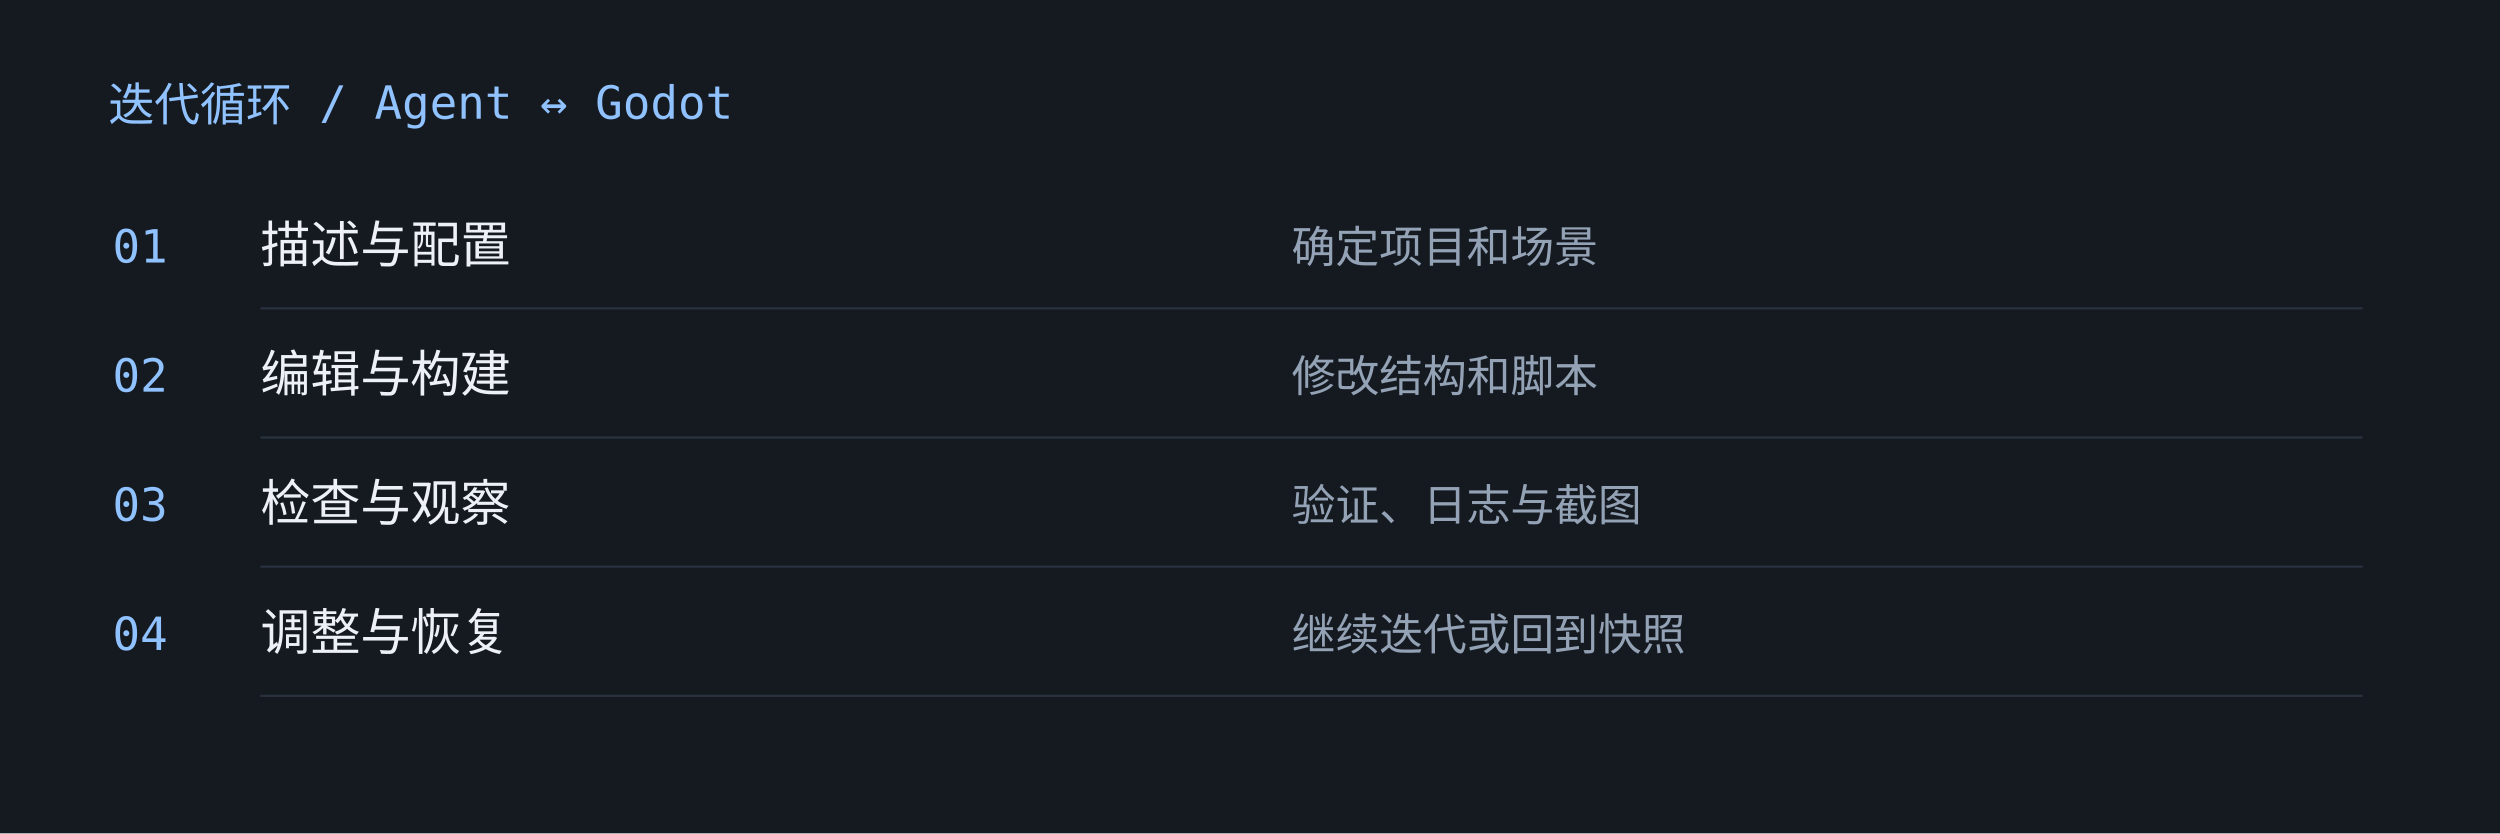
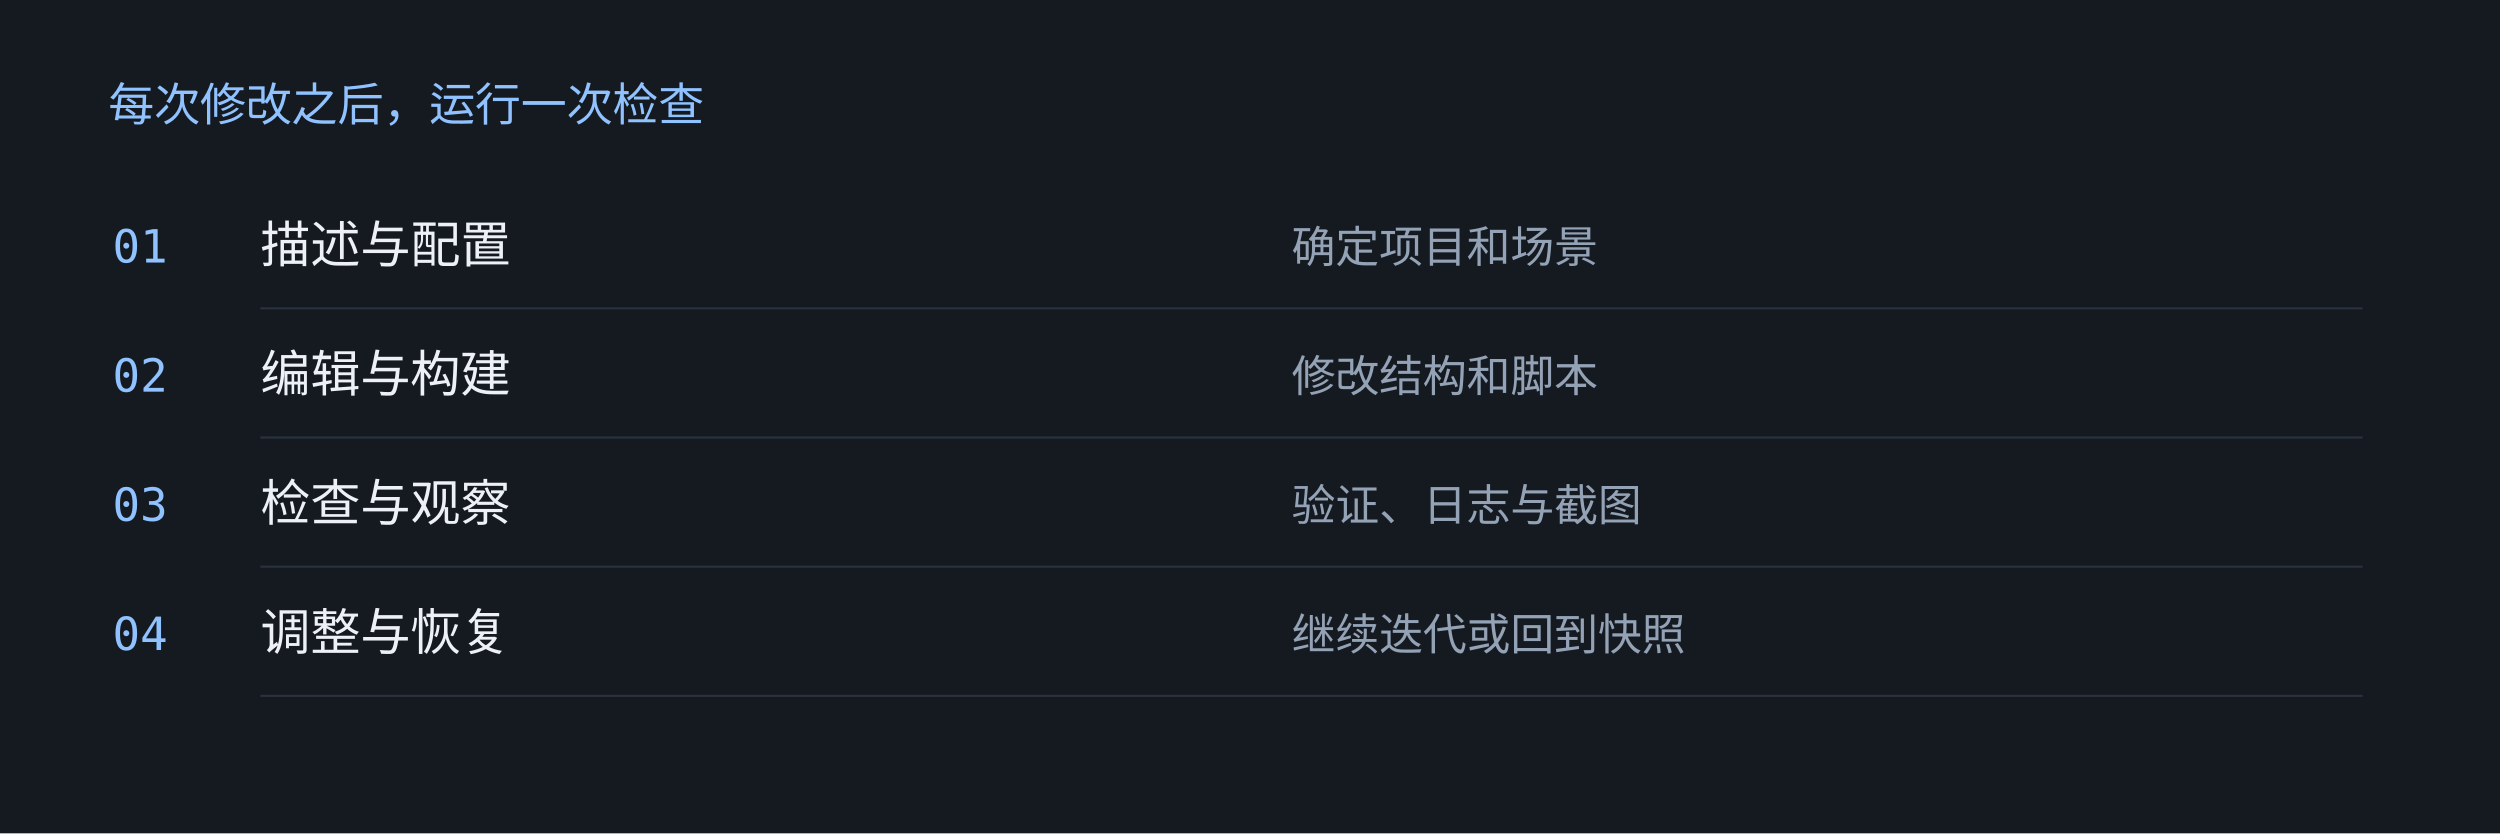
<svg xmlns="http://www.w3.org/2000/svg" width="1200" height="400" viewBox="0 0 1200 400">
  <defs>
    <linearGradient id="ll" x1="0" x2="1" y1="0" y2="1">
      <stop stop-color="#3b82f6" />
      <stop offset="1" stop-color="#8b5cf6" />
    </linearGradient>
    <linearGradient id="cy">
      <stop stop-color="#2ee6ff" />
      <stop offset="1" stop-color="#4f7bff" />
    </linearGradient>
  </defs>
  <rect x="0" y="0" width="1200" height="400" rx="0" fill="#151a21" stroke="none" stroke-width="1" />
-   <text x="52" y="58" font-family="Menlo, PingFang SC, monospace" font-size="22" font-weight="400" fill="#90c2ff" text-anchor="start">迭代循环 / Agent ↔ Godot</text>
+   <text x="52" y="58" font-family="Menlo, PingFang SC, monospace" font-size="22" font-weight="400" fill="#90c2ff" text-anchor="start">每次修改之后，运行一次检查</text>
  <text x="54" y="126" font-family="Menlo, PingFang SC, monospace" font-size="22" font-weight="400" fill="#90c2ff" text-anchor="start">01</text>
  <text x="125" y="126" font-family="Avenir Next, PingFang SC, sans-serif" font-size="24" font-weight="500" fill="#edf1f7" text-anchor="start">描述与配置</text>
  <text x="620" y="126" font-family="Avenir Next, PingFang SC, sans-serif" font-size="21" font-weight="400" fill="#94a2b6" text-anchor="start">确定项目和场景</text>
  <path d="M125 148L1134 148" fill="none" stroke="#29333f" stroke-width="1" />
  <text x="54" y="188" font-family="Menlo, PingFang SC, monospace" font-size="22" font-weight="400" fill="#90c2ff" text-anchor="start">02</text>
  <text x="125" y="188" font-family="Avenir Next, PingFang SC, sans-serif" font-size="24" font-weight="500" fill="#edf1f7" text-anchor="start">编辑与构建</text>
  <text x="620" y="188" font-family="Avenir Next, PingFang SC, sans-serif" font-size="21" font-weight="400" fill="#94a2b6" text-anchor="start">修改结构和脚本</text>
  <path d="M125 210L1134 210" fill="none" stroke="#29333f" stroke-width="1" />
  <text x="54" y="250" font-family="Menlo, PingFang SC, monospace" font-size="22" font-weight="400" fill="#90c2ff" text-anchor="start">03</text>
  <text x="125" y="250" font-family="Avenir Next, PingFang SC, sans-serif" font-size="24" font-weight="500" fill="#edf1f7" text-anchor="start">检查与观察</text>
  <text x="620" y="250" font-family="Avenir Next, PingFang SC, sans-serif" font-size="21" font-weight="400" fill="#94a2b6" text-anchor="start">验证、日志与截图</text>
  <path d="M125 272L1134 272" fill="none" stroke="#29333f" stroke-width="1" />
  <text x="54" y="312" font-family="Menlo, PingFang SC, monospace" font-size="22" font-weight="400" fill="#90c2ff" text-anchor="start">04</text>
  <text x="125" y="312" font-family="Avenir Next, PingFang SC, sans-serif" font-size="24" font-weight="500" fill="#edf1f7" text-anchor="start">调整与恢复</text>
  <text x="620" y="312" font-family="Avenir Next, PingFang SC, sans-serif" font-size="21" font-weight="400" fill="#94a2b6" text-anchor="start">继续迭代或回到快照</text>
  <path d="M125 334L1134 334" fill="none" stroke="#29333f" stroke-width="1" />
</svg>
